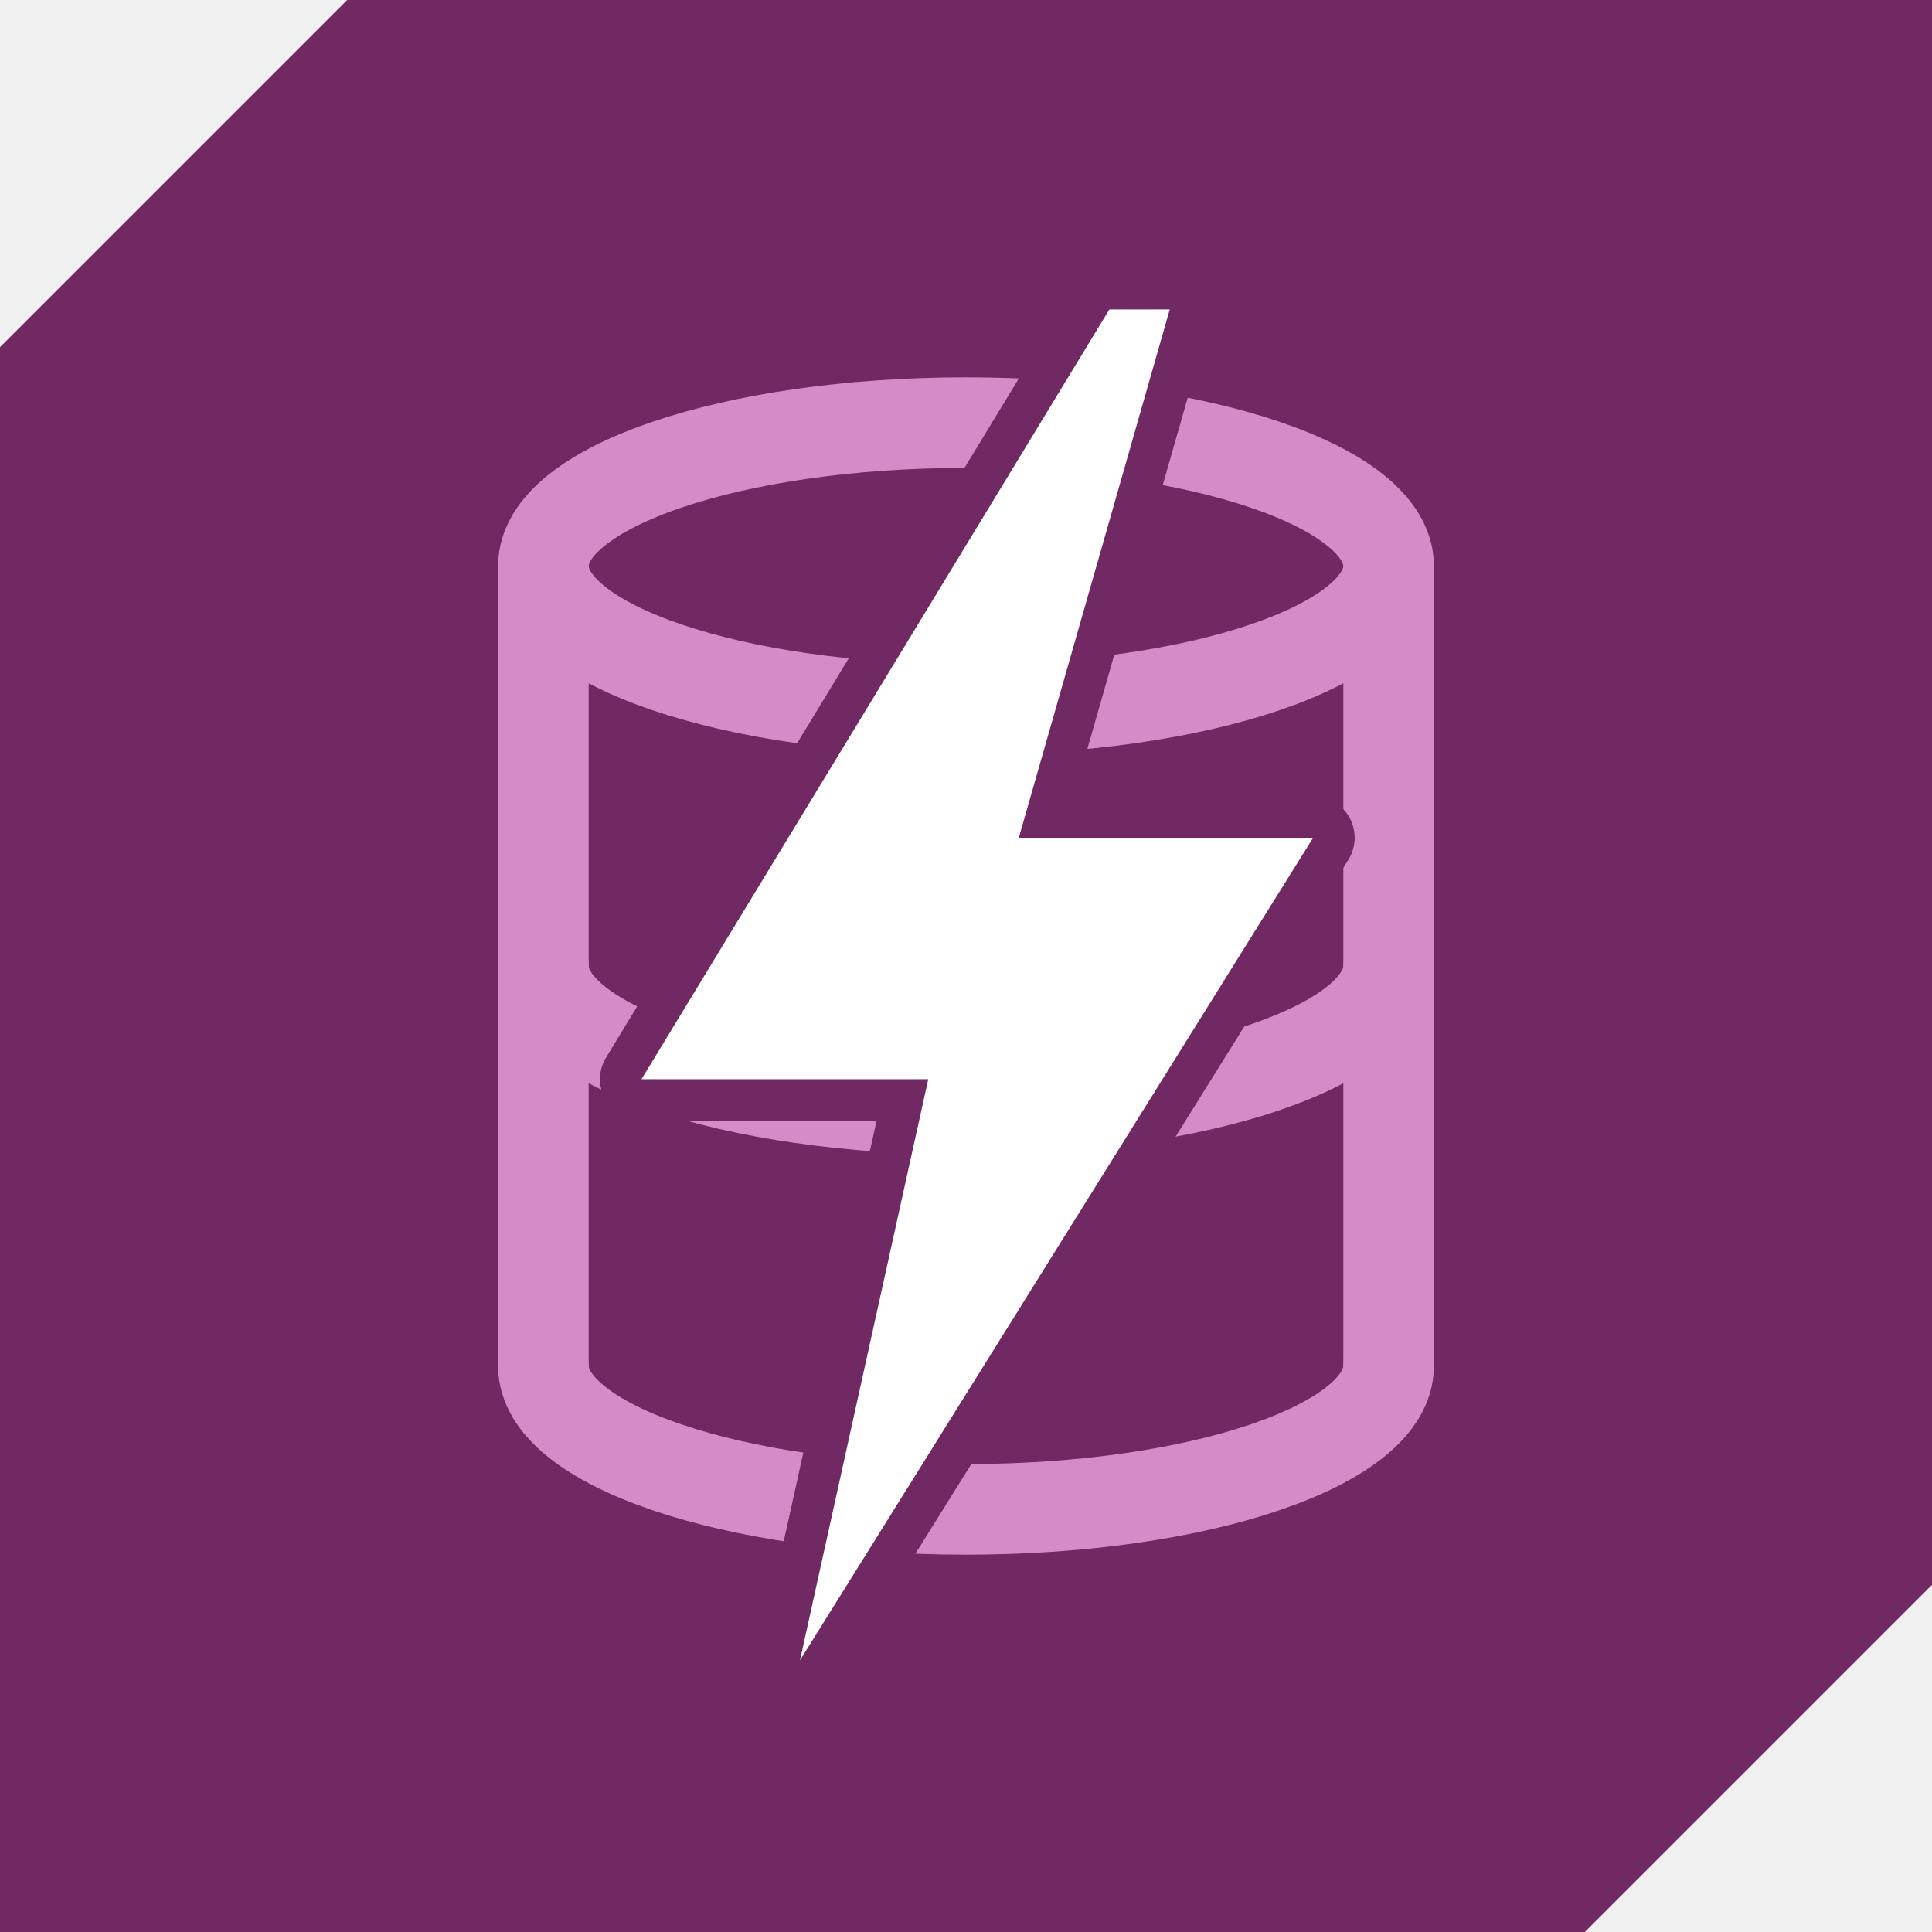
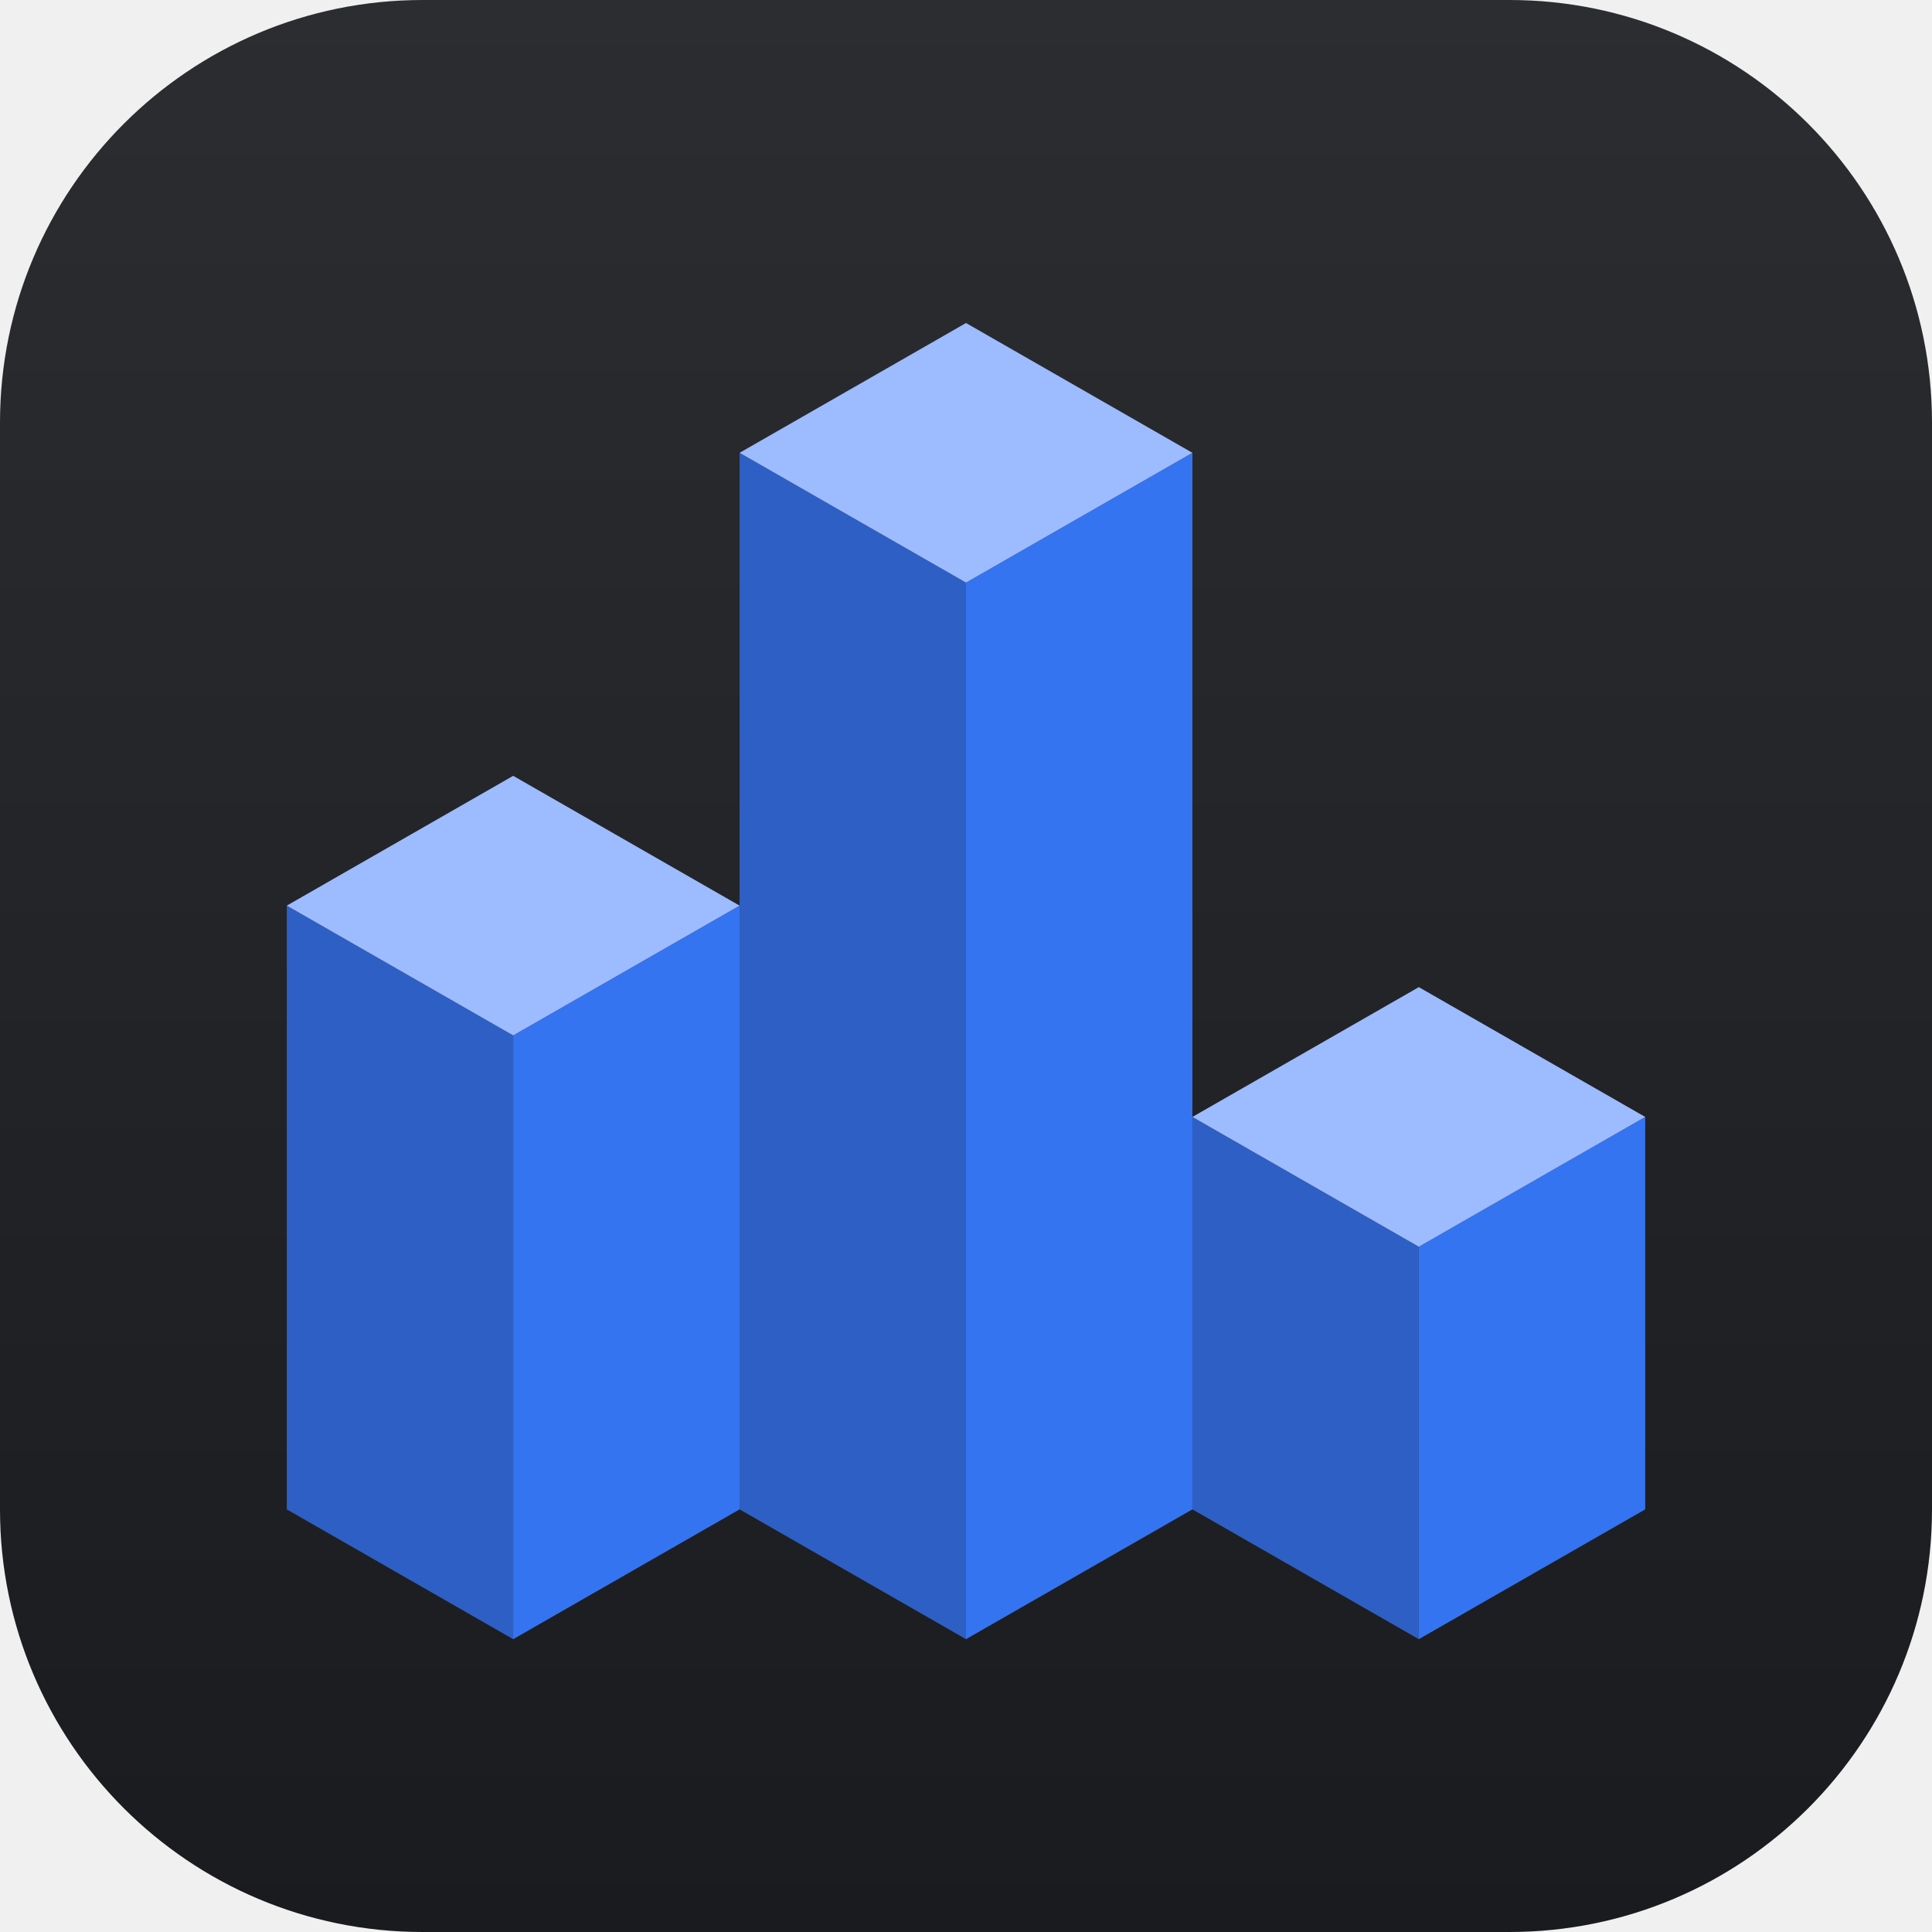
- <svg xmlns="http://www.w3.org/2000/svg" viewBox="0 0 512 512">
-   <path d="M92 0H512V420L420 512H0V92Z" fill="#702963" />
-   <g fill="none" stroke="#D48CC8" stroke-width="24" stroke-linecap="round">
-     <ellipse cx="256" cy="150" rx="112" ry="38" />
-     <path d="M144 150V362M368 150V362" />
-     <path d="M144 256A112 38 0 0 0 368 256" />
-     <path d="M144 362A112 38 0 0 0 368 362" />
-   </g>
-   <path d="M294 82L170 286H246L212 440L348 222H270L310 82Z" fill="#FFFFFF" stroke="#702963" stroke-width="22" stroke-linejoin="round" paint-order="stroke" />
+ <svg xmlns="http://www.w3.org/2000/svg" viewBox="0 0 64 64" width="64" height="64" role="img" aria-label="Basalt">
+   <defs>
+     <linearGradient id="tile" x1="0" y1="0" x2="0" y2="1">
+       <stop offset="0" stop-color="#2B2D30" />
+       <stop offset="1" stop-color="#1A1B1E" />
+     </linearGradient>
+   </defs>
+   <rect width="64" height="64" rx="14" fill="url(#tile)" />
+   <polygon points="9.50,30.00 17.00,34.30 17.00,54.30 9.50,50.00" fill="#2E5FC4" />
+   <polygon points="17.00,34.30 24.50,30.00 24.50,50.00 17.00,54.30" fill="#3574F0" />
+   <polygon points="9.50,30.00 17.00,25.70 24.50,30.00 17.00,34.30" fill="#9DBBFF" />
+   <polygon points="24.50,15.00 32.00,19.30 32.00,54.30 24.50,50.00" fill="#2E5FC4" />
+   <polygon points="32.00,19.30 39.50,15.00 39.50,50.00 32.00,54.30" fill="#3574F0" />
+   <polygon points="24.50,15.00 32.00,10.70 39.50,15.00 32.00,19.30" fill="#9DBBFF" />
+   <polygon points="39.50,37.00 47.00,41.30 47.00,54.30 39.50,50.00" fill="#2E5FC4" />
+   <polygon points="47.00,41.30 54.50,37.00 54.50,50.00 47.00,54.30" fill="#3574F0" />
+   <polygon points="39.50,37.00 47.00,32.70 54.50,37.00 47.00,41.30" fill="#9DBBFF" />
</svg>
